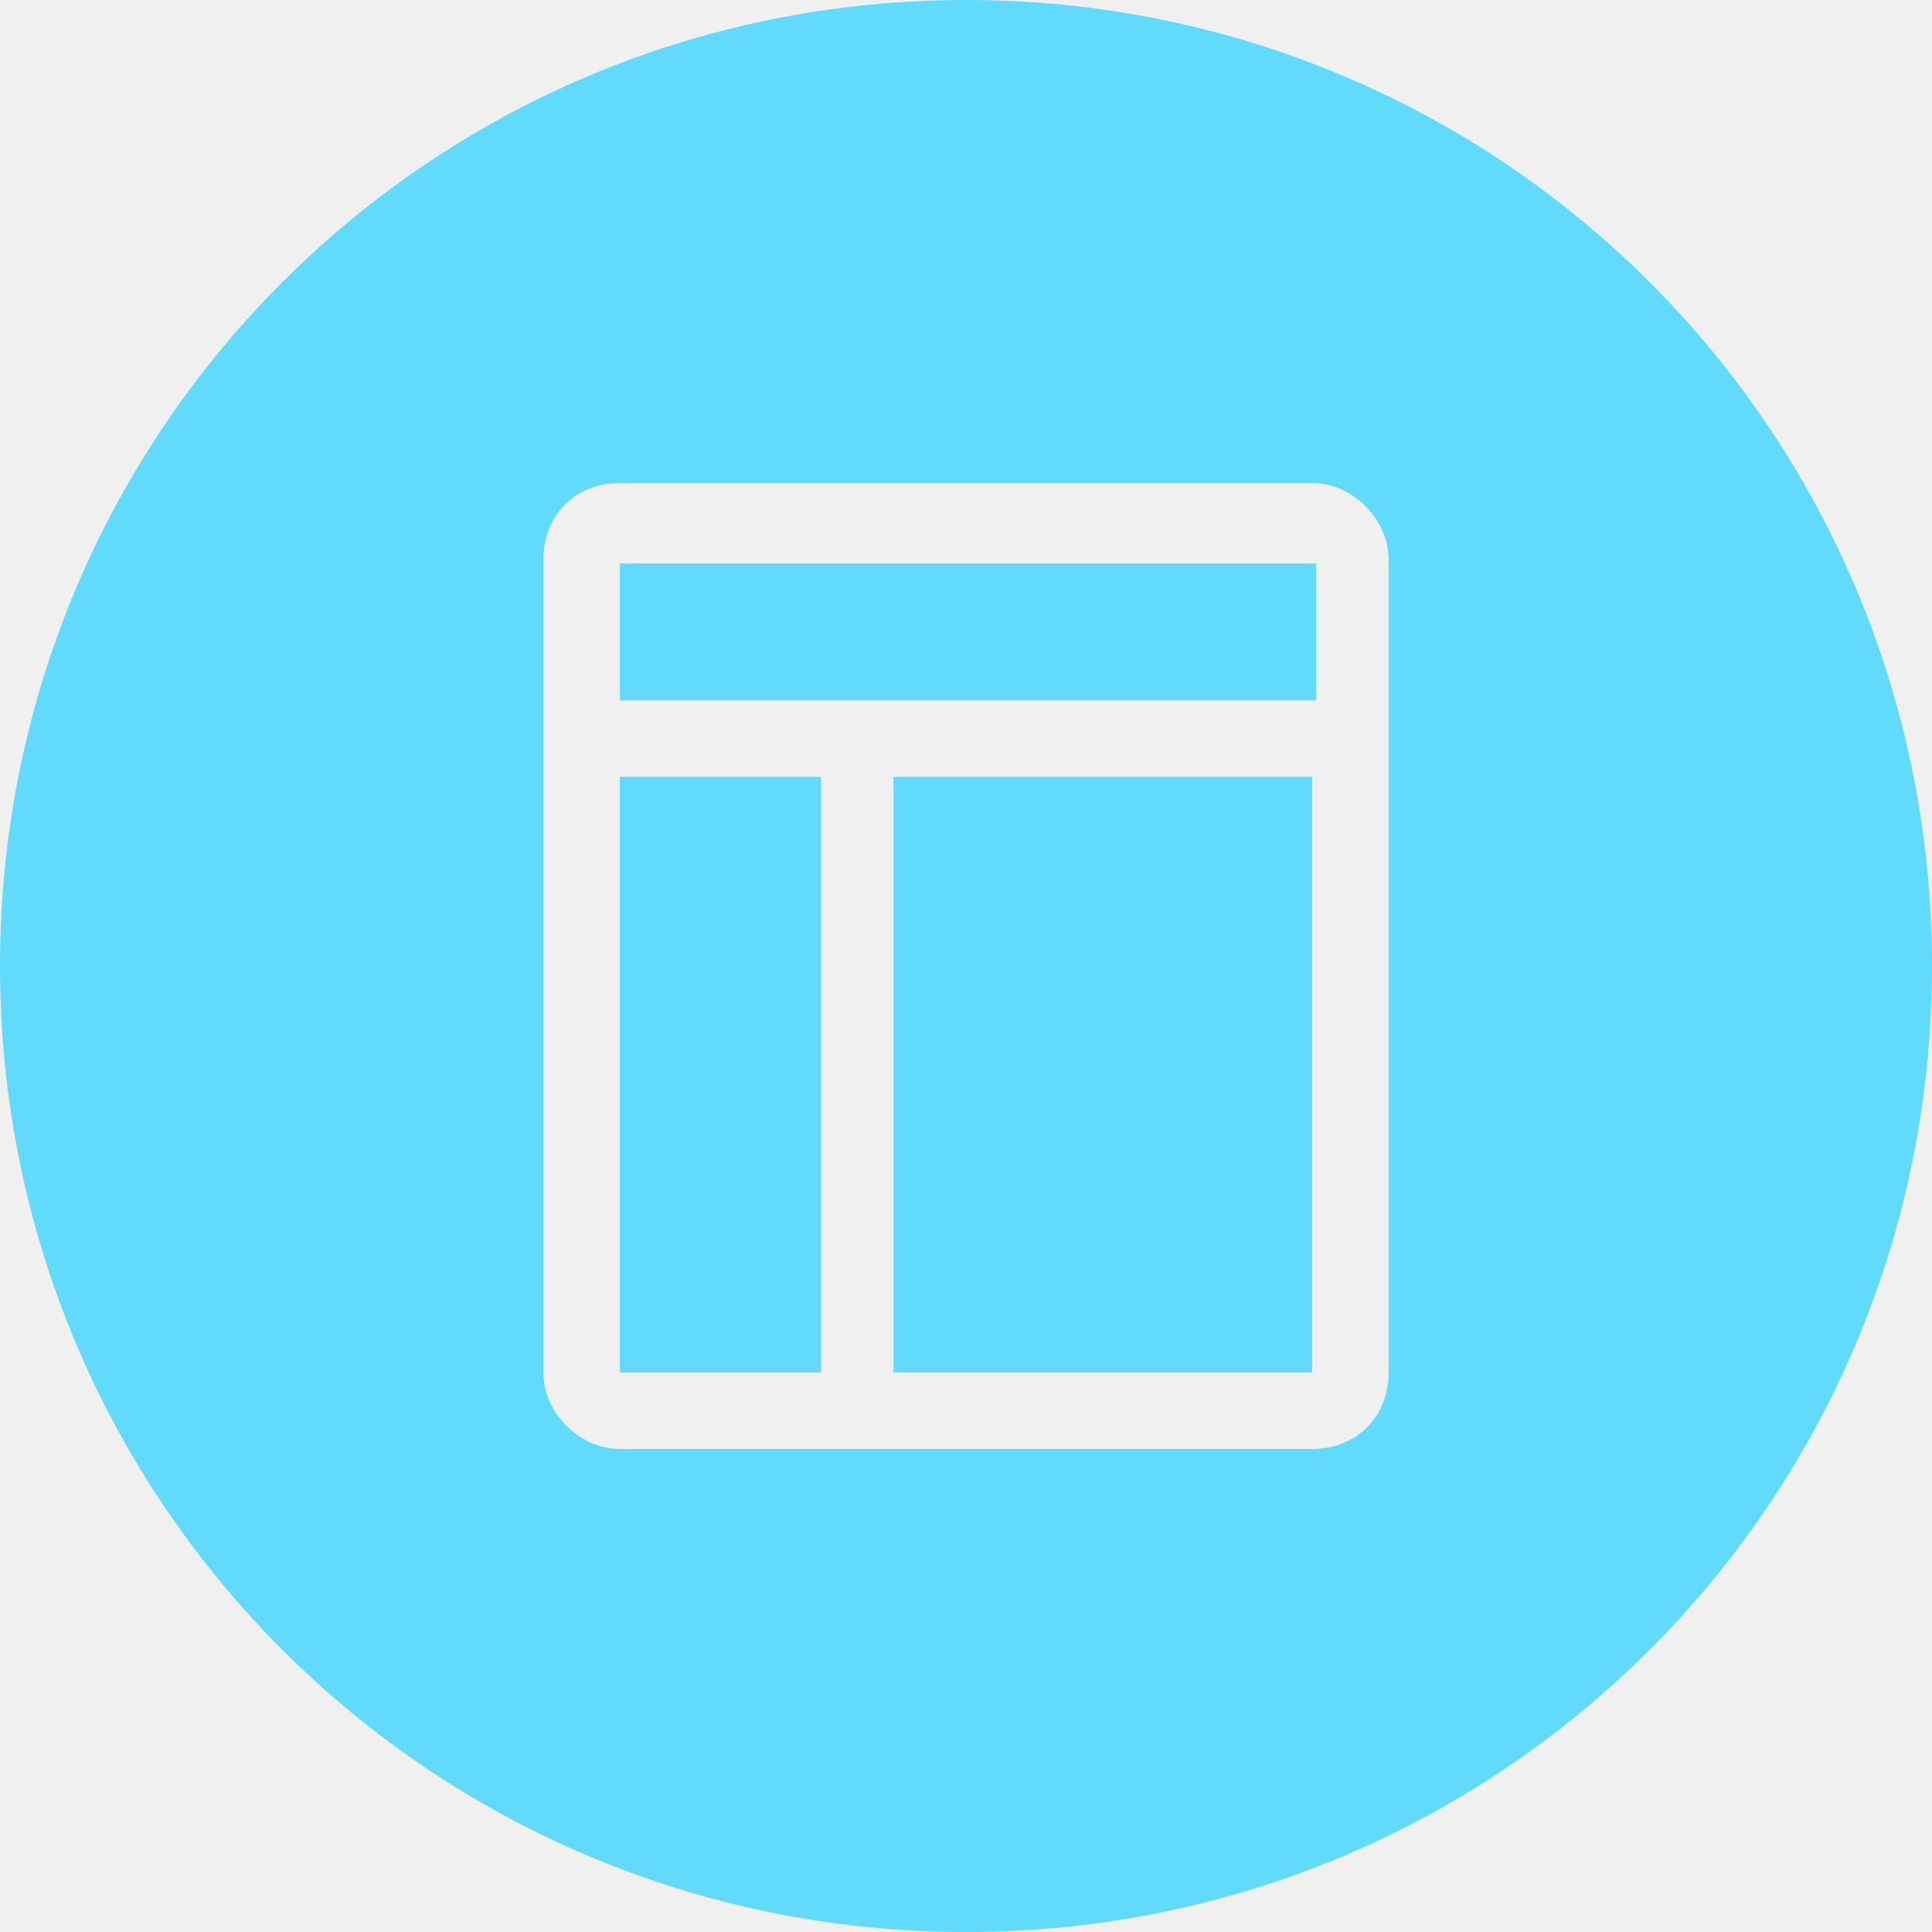
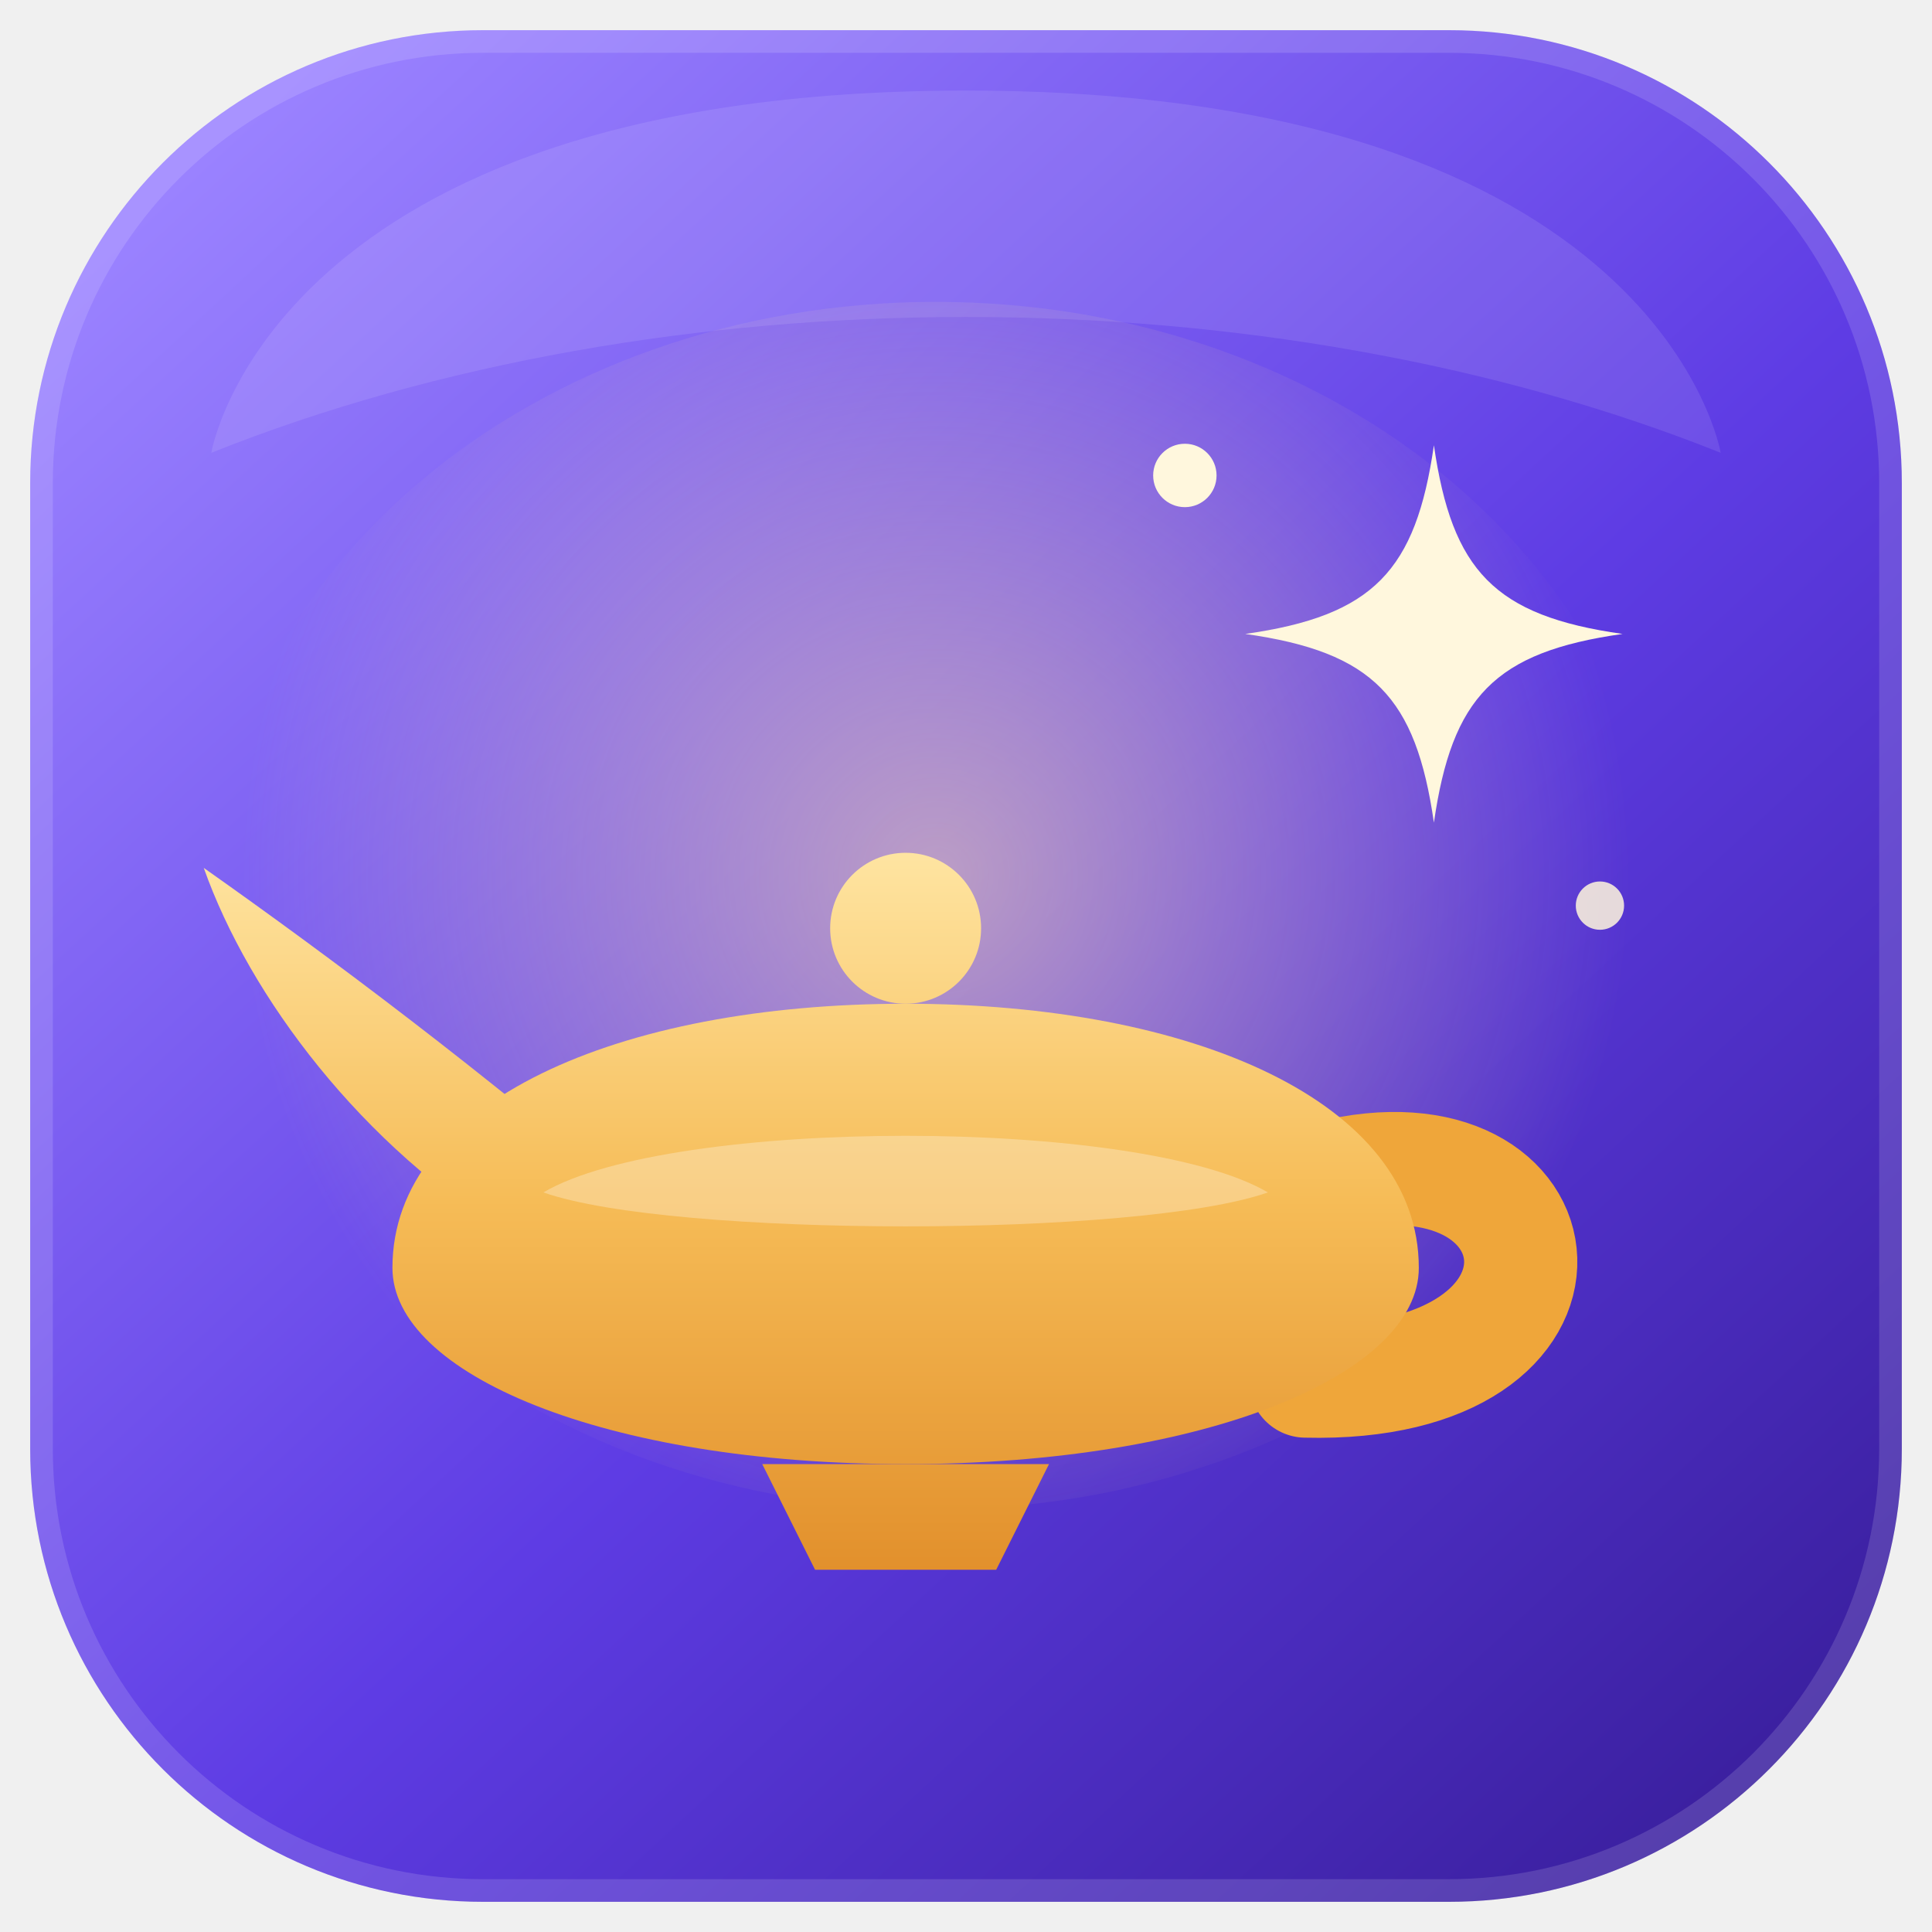
- <svg xmlns="http://www.w3.org/2000/svg" t="1656468723058" class="icon" viewBox="0 0 1024 1024" version="1.1" p-id="3824" width="256" height="256">
+ <svg xmlns="http://www.w3.org/2000/svg" viewBox="0 0 128 128" aria-hidden="true" focusable="false">
  <defs>
-     <style type="text/css">@font-face { font-family: feedback-iconfont; src: url("//at.alicdn.com/t/font_1031158_u69w8yhxdu.woff2?t=1630033759944") format("woff2"), url("//at.alicdn.com/t/font_1031158_u69w8yhxdu.woff?t=1630033759944") format("woff"), url("//at.alicdn.com/t/font_1031158_u69w8yhxdu.ttf?t=1630033759944") format("truetype"); }
- </style>
+     <linearGradient id="coin1" x1="14" y1="10" x2="116" y2="120" gradientUnits="userSpaceOnUse">
+       <stop offset="0" stop-color="#9A82FF" />
+       <stop offset="0.55" stop-color="#5E3CE4" />
+       <stop offset="1" stop-color="#3A1F9E" />
+     </linearGradient>
+     <radialGradient id="glow3" cx="62" cy="58" r="46" gradientUnits="userSpaceOnUse">
+       <stop offset="0" stop-color="#FFE3A8" stop-opacity="0.55" />
+       <stop offset="1" stop-color="#FFE3A8" stop-opacity="0" />
+     </radialGradient>
+     <linearGradient id="brass2" x1="60" y1="55" x2="60" y2="104" gradientUnits="userSpaceOnUse">
+       <stop offset="0" stop-color="#FFE7A6" />
+       <stop offset="0.5" stop-color="#F6BC57" />
+       <stop offset="1" stop-color="#E2902C" />
+     </linearGradient>
  </defs>
-   <path d="M512 0C228.267 0 0 228.267 0 512s228.267 512 512 512 512-228.267 512-512S795.733 0 512 0z m224 727.467c0 23.467-17.067 40.533-40.533 40.533H328.533c-21.333 0-40.533-19.2-40.533-40.533V296.533c0-23.467 17.067-40.533 40.533-40.533h366.933c21.333 0 40.533 19.2 40.533 40.533v430.933z" fill="#61dafb" p-id="3825" data-spm-anchor-id="a313x.7781069.0.i0" class="" />
-   <path d="M473.6 727.467h221.867V411.733H473.6v315.733zM328.533 727.467h106.667V411.733h-106.667v315.733zM328.533 296.533v74.667h369.067V298.667H328.533z" fill="#61dafb" p-id="3826" data-spm-anchor-id="a313x.7781069.0.i2" class="" />
+   <rect x="2" y="2" width="124" height="124" rx="30" fill="url(#coin1)" />
+   <rect x="2.75" y="2.75" width="122.5" height="122.5" rx="29.25" fill="none" stroke="#FFFFFF" stroke-opacity="0.14" stroke-width="1.5" />
+   <path d="M14 30C44 18 84 18 114 30C114 30 110 6 64 6C18 6 14 30 14 30Z" fill="#FFFFFF" opacity="0.10" />
+   <ellipse cx="62" cy="60" rx="48" ry="40" fill="url(#glow3)" />
+   <path d="M34 82C24 76 16.5 66 13.5 57.5C22 63.5 32 71 42.5 80Z" fill="url(#brass2)" />
+   <path d="M88 78C104 74 106.5 92 86.5 91.5" fill="none" stroke="#EFA63A" stroke-width="7.5" stroke-linecap="round" />
+   <path d="M26 84C26 73 41 66.5 60 66.5C79 66.5 94 73 94 84C94 91 80 97 60 97C40 97 26 91 26 84Z" fill="url(#brass2)" />
+   <path d="M36 79C44.5 74 75.5 74 84 79C75.5 82 44.5 82 36 79Z" fill="#FFFFFF" opacity="0.28" />
+   <circle cx="60" cy="61.5" r="5" fill="url(#brass2)" />
+   <path d="M50.5 97L69.5 97L66 104L54 104Z" fill="url(#brass2)" />
+   <path d="M95 29.5C96.2 37.8 99 40.8 107.5 42C99 43.2 96.2 46.2 95 54.5C93.8 46.2 91 43.2 82.5 42C91 40.8 93.8 37.8 95 29.5Z" fill="#FFF7DD" />
+   <circle cx="78.5" cy="31.5" r="2.1" fill="#FFF7DD" />
+   <circle cx="106" cy="60" r="1.6" fill="#FFF7DD" opacity="0.85" />
</svg>
